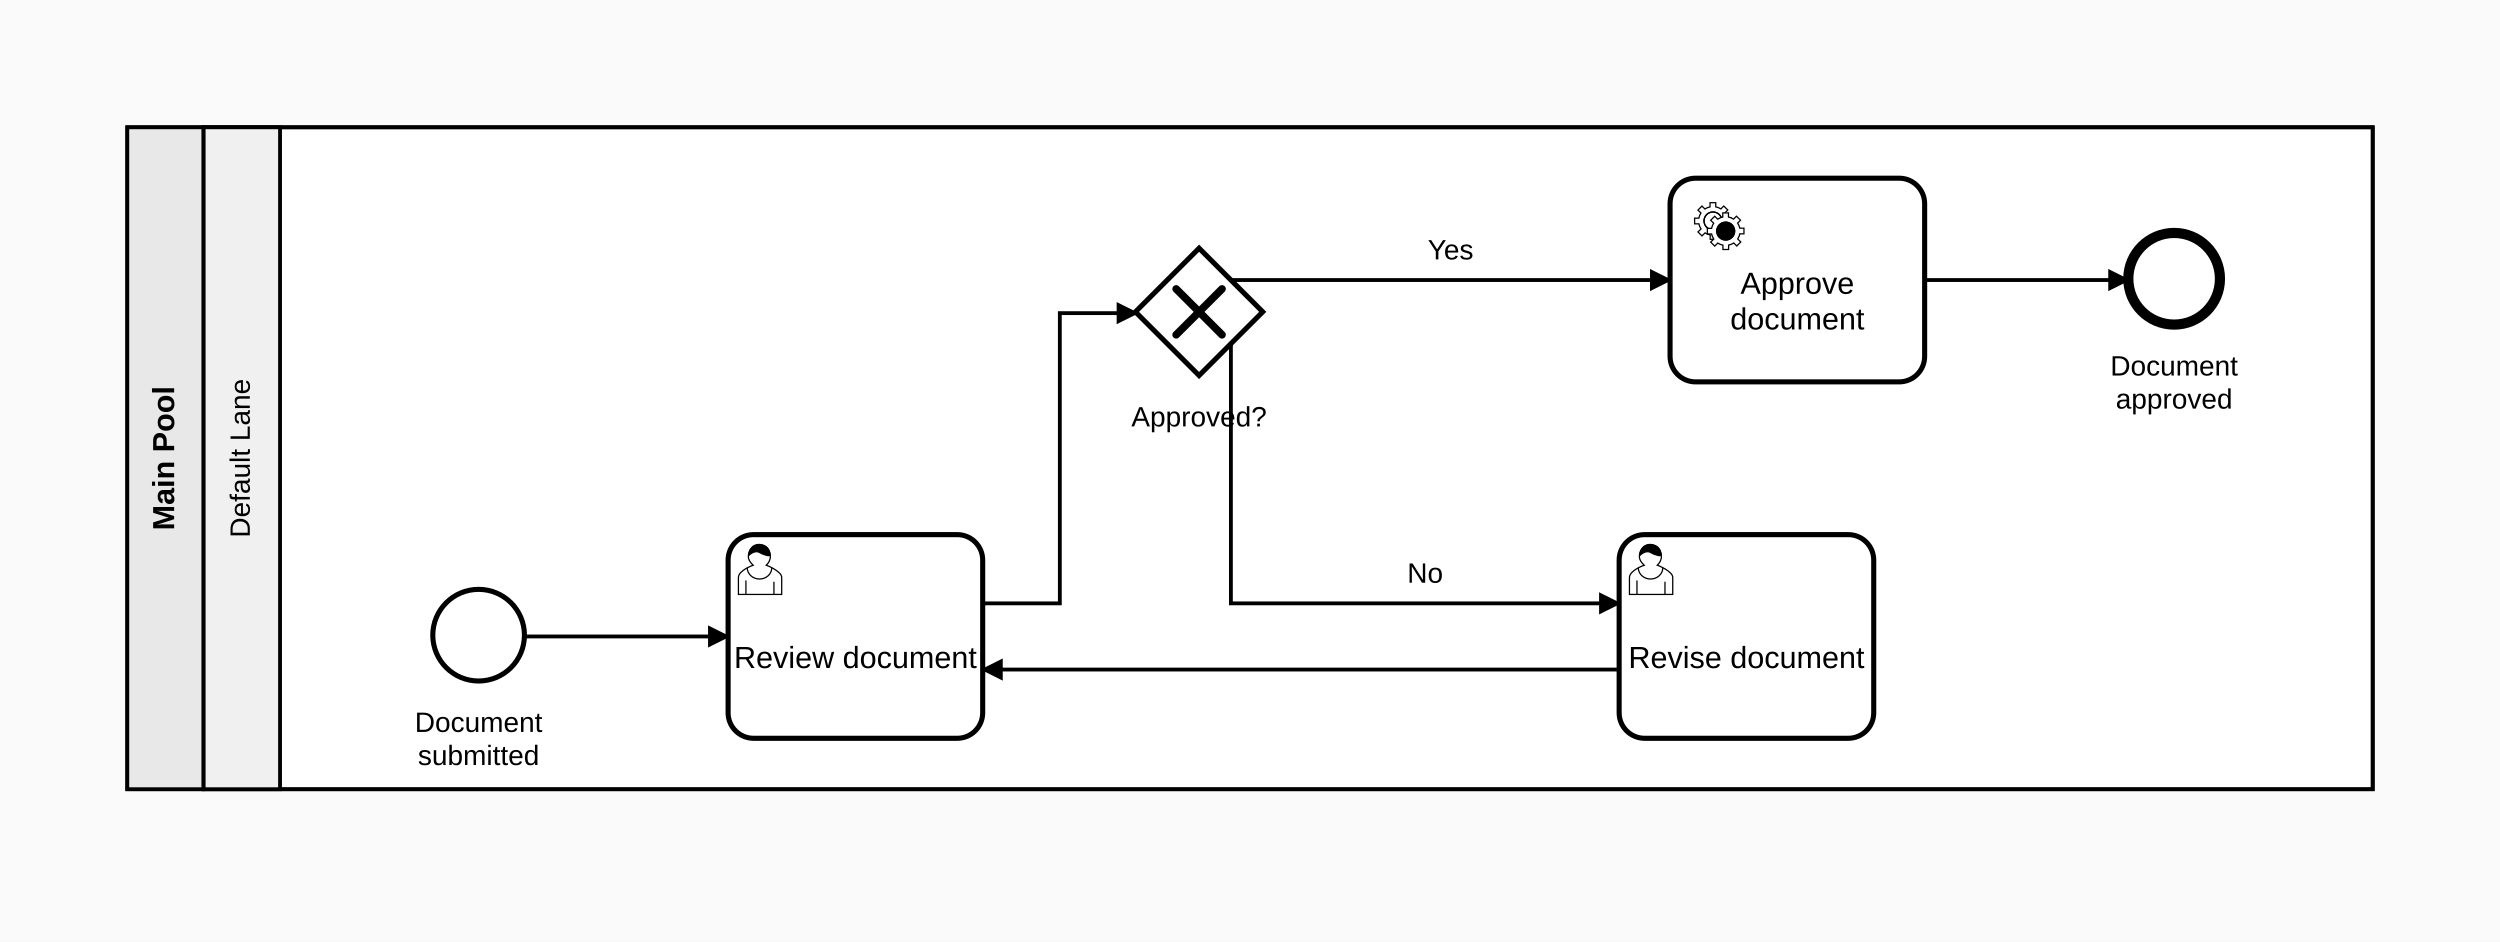
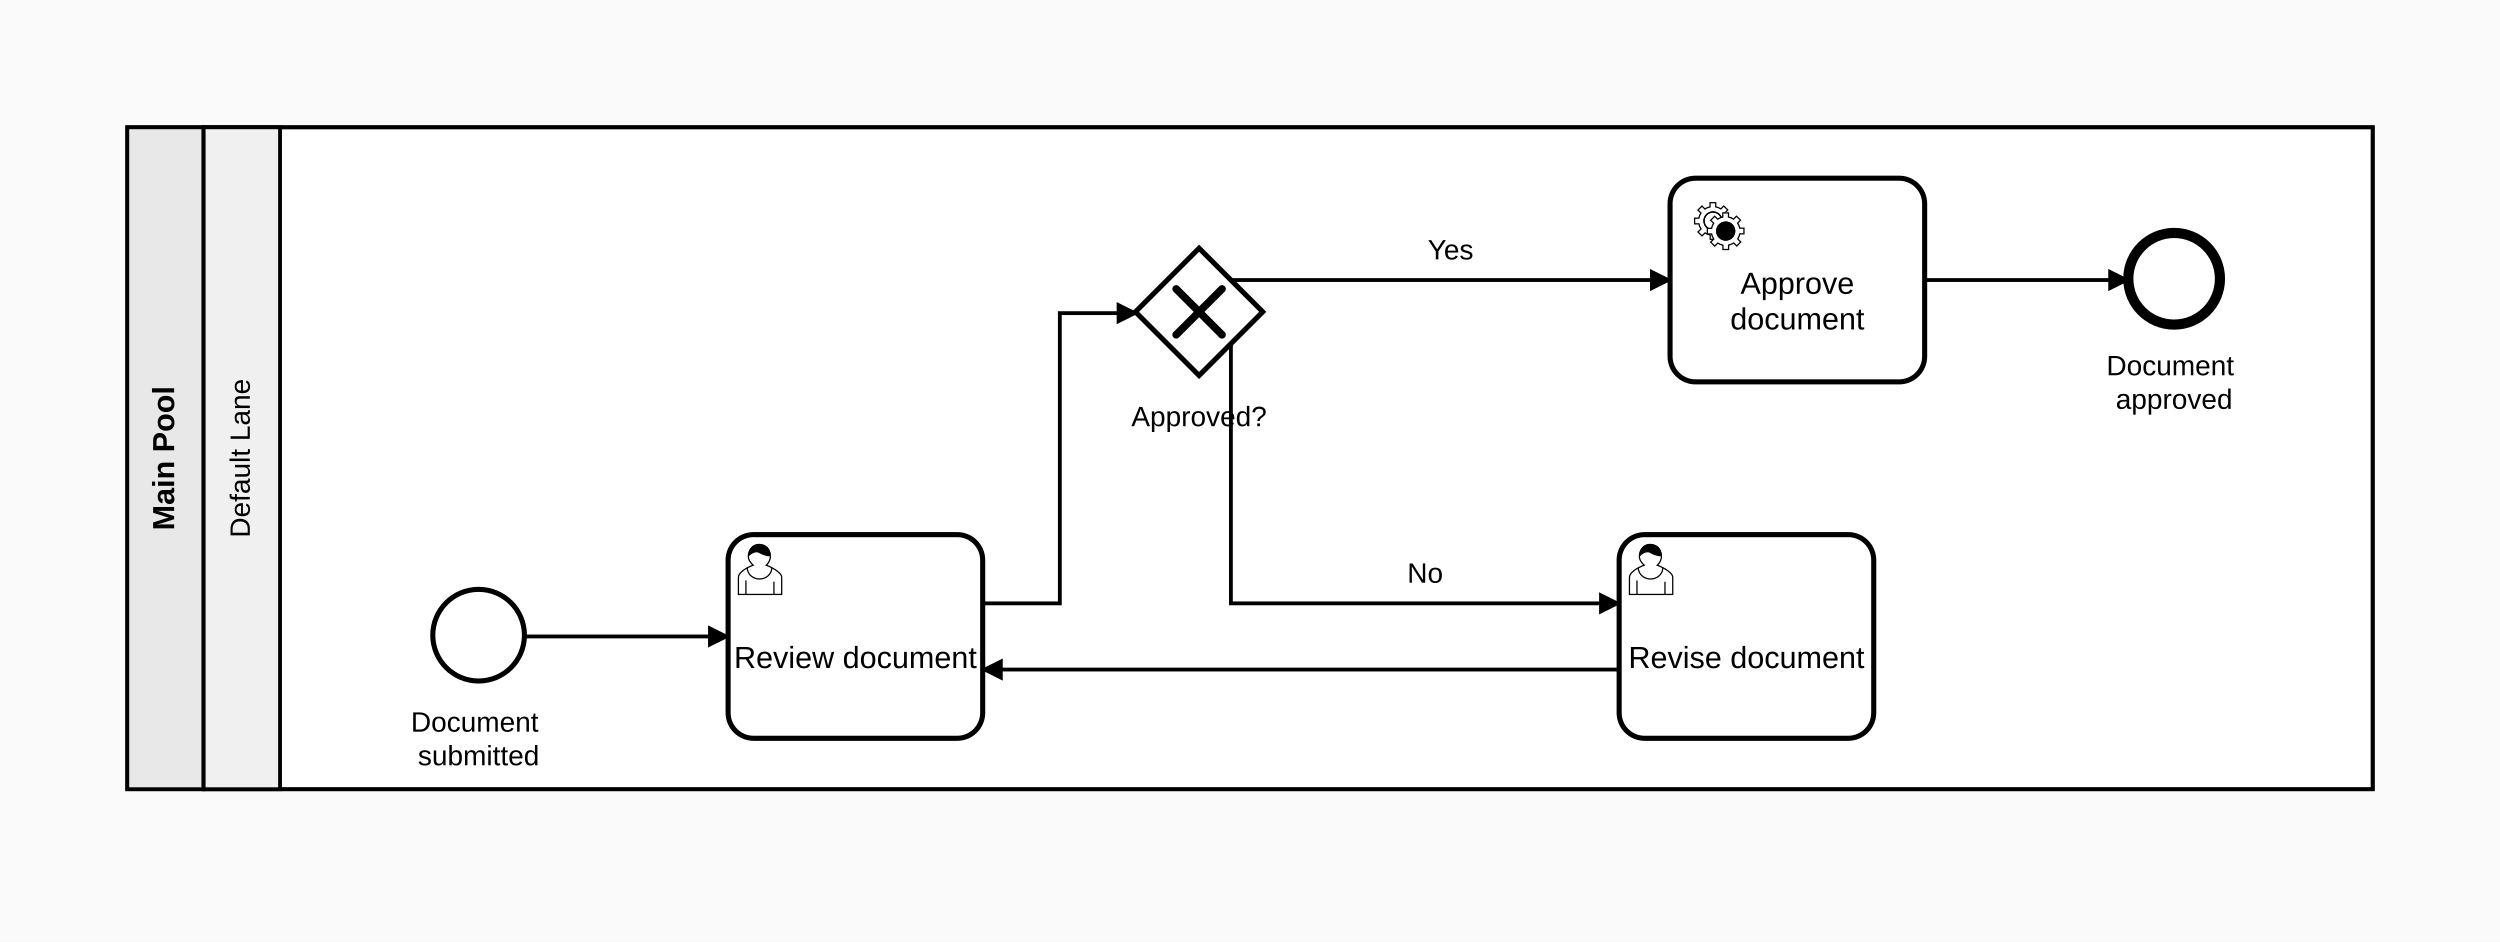
<svg xmlns="http://www.w3.org/2000/svg" width="982" height="370" viewBox="0 0 982 370" font-family="Arial, sans-serif">
  <defs>
    <marker id="seq-end" viewBox="0 0 20 20" refX="11" refY="10" markerWidth="10" markerHeight="10" orient="auto">
      <path d="M 1 5 L 11 10 L 1 15 Z" fill="#000000" stroke="#000000" stroke-width="1" />
    </marker>
    <marker id="seq-default-src" viewBox="0 0 20 20" refX="6" refY="10" markerWidth="10" markerHeight="10" orient="auto">
      <path d="M 6 3 L 10 17" stroke="#000000" stroke-width="1.5" />
    </marker>
    <marker id="seq-conditional-src" viewBox="0 0 20 20" refX="1" refY="10" markerWidth="12" markerHeight="12" orient="auto">
      <path d="M 1 10 L 8 6 L 15 10 L 8 14 Z" fill="#ffffff" stroke="#000000" stroke-width="1" />
    </marker>
    <marker id="msg-start" viewBox="0 0 20 20" refX="6" refY="6" markerWidth="20" markerHeight="20" orient="auto">
      <circle cx="6" cy="6" r="3.5" fill="#ffffff" stroke="#000000" stroke-width="1" />
    </marker>
    <marker id="msg-end" viewBox="0 0 20 20" refX="8.5" refY="5" markerWidth="20" markerHeight="20" orient="auto">
      <path d="m 1 5 l 0 -3 l 7 3 l -7 3 z" fill="#ffffff" stroke="#000000" stroke-width="1" stroke-linecap="butt" />
    </marker>
    <marker id="assoc-end" viewBox="0 0 20 20" refX="11" refY="10" markerWidth="10" markerHeight="10" orient="auto">
      <path d="M 1 5 L 11 10 L 1 15" fill="none" stroke="#000000" stroke-width="1.5" />
    </marker>
  </defs>
  <rect width="982" height="370" fill="#fafafa" />
  <rect x="50" y="50" width="882" height="260" fill="#ffffff" stroke="#000000" stroke-width="1.5" />
  <rect x="50" y="50" width="30" height="260" fill="#e8e8e8" stroke="#000000" stroke-width="1.5" />
  <text x="65" y="180" text-anchor="middle" dominant-baseline="middle" font-size="12" font-weight="bold" fill="#000000" transform="rotate(-90,65,180)">Main Pool</text>
  <rect x="80" y="50" width="852" height="260" fill="#ffffff" fill-opacity="0.25" stroke="#000000" stroke-width="1.5" />
  <rect x="80" y="50" width="30" height="260" fill="#f0f0f0" stroke="#000000" stroke-width="1.5" />
  <text x="95" y="180" text-anchor="middle" dominant-baseline="middle" font-size="11" fill="#000000" transform="rotate(-90,95,180)">Default Lane</text>
  <path d="M 206 250 L 286 250" stroke="#000000" stroke-width="1.5" fill="none" marker-end="url(#seq-end)" />
  <path d="M 386 237 L 416.3 237 L 416.3 123 L 446.5 123" stroke="#000000" stroke-width="1.5" fill="none" marker-end="url(#seq-end)" />
  <path d="M 483.5 110 L 656 110" stroke="#000000" stroke-width="1.5" fill="none" marker-end="url(#seq-end)" />
  <text text-anchor="middle" font-size="11" fill="#000000">
    <tspan x="569.8" y="101.9">Yes</tspan>
  </text>
  <path d="M 483.5 135 L 483.5 237 L 636 237" stroke="#000000" stroke-width="1.5" fill="none" marker-end="url(#seq-end)" />
  <text text-anchor="middle" font-size="11" fill="#000000">
    <tspan x="559.8" y="228.9">No</tspan>
  </text>
  <path d="M 636 263 L 386 263" stroke="#000000" stroke-width="1.5" fill="none" marker-end="url(#seq-end)" />
  <path d="M 756 110 L 836 110" stroke="#000000" stroke-width="1.5" fill="none" marker-end="url(#seq-end)" />
  <circle cx="188" cy="249.5" r="18" fill="#ffffff" fill-opacity="0.95" stroke="#000000" stroke-width="2" />
-   <text x="188" y="287.5" text-anchor="middle" font-size="11" fill="#000000">Document</text>
-   <text x="188" y="300.5" text-anchor="middle" font-size="11" fill="#000000">submitted</text>
+   <text text-anchor="middle" font-size="11" fill="#000000">
+     <tspan x="188" y="287.4">Document</tspan>
+     <tspan x="188" y="300.6">submitted</tspan>
+   </text>
  <rect x="286" y="210" width="100" height="80" rx="10" ry="10" fill="#ffffff" fill-opacity="0.95" stroke="#000000" stroke-width="2" />
  <g>
    <path d="m 301,222 c 0.909,-0.845 1.594,-2.049 1.594,-3.385 0,-2.554 -1.805,-4.622 -4.357,-4.622 -2.552,0 -4.288,2.068 -4.288,4.622 0,1.348 0.974,2.562 1.896,3.405 -0.529,0.187 -5.669,2.097 -5.794,4.756 v 6.718 h 17 v -6.718 c 0,-2.298 -5.528,-4.595 -6.051,-4.776 z m -8,6 l 0,5.5 m 11,0 l 0,-5" fill="#ffffff" stroke="#000000" stroke-width="0.5" />
    <path d="m 303.162,223.009 c 0,2.447 -2.158,4.431 -4.821,4.431 -2.665,0 -4.822,-1.981 -4.822,-4.431" fill="none" stroke="#000000" stroke-width="0.5" />
    <path d="m 294.1,218.2 c 0,0 2.251,-2.358 4.274,-1.177 2.024,1.181 4.221,1.537 4.124,0.965 -0.098,-0.57 -0.117,-3.791 -4.191,-4.136 -3.575,0.001 -4.208,3.367 -4.207,4.348 z" fill="#000000" stroke="#000000" stroke-width="0.5" />
  </g>
  <text x="336" y="259" text-anchor="middle" dominant-baseline="middle" font-size="12" fill="#000000">Review document</text>
  <polygon points="471,97.5 496,122.5 471,147.5 446,122.5" fill="#ffffff" fill-opacity="0.95" stroke="#000000" stroke-width="2" />
  <line x1="462" y1="113.5" x2="480" y2="131.5" stroke="#000000" stroke-width="3" stroke-linecap="round" />
  <line x1="480" y1="113.5" x2="462" y2="131.5" stroke="#000000" stroke-width="3" stroke-linecap="round" />
-   <text x="471" y="167.5" text-anchor="middle" font-size="11" fill="#000000">Approved?</text>
+   <text text-anchor="middle" font-size="11" fill="#000000">
+     <tspan x="471" y="167.4">Approved?</tspan>
+   </text>
  <rect x="656" y="70" width="100" height="80" rx="10" ry="10" fill="#ffffff" fill-opacity="0.95" stroke="#000000" stroke-width="2" />
  <g>
    <path d="m 674,94 v -1.713 c 0.352,-0.071 0.704,-0.178 1.048,-0.321 0.344,-0.145 0.666,-0.321 0.966,-0.521 l 1.194,1.18 1.567,-1.577 -1.195,-1.18 c 0.403,-0.614 0.683,-1.299 0.825,-2.018 l 1.622,-0.01 v -2.22 l -1.637,0.01 c -0.073,-0.352 -0.178,-0.7 -0.324,-1.044 -0.145,-0.344 -0.321,-0.664 -0.523,-0.962 l 1.131,-1.136 -1.583,-1.563 -1.13,1.136 c -0.614,-0.401 -1.303,-0.681 -2.023,-0.822 l 0.009,-1.619 h -2.241 l 0.004,1.631 c -0.354,0.074 -0.705,0.18 -1.05,0.324 -0.344,0.144 -0.665,0.321 -0.964,0.52 l -1.17,-1.158 -1.567,1.579 1.168,1.157 c -0.403,0.613 -0.683,1.298 -0.825,2.017 l -1.659,0.003 v 2.222 l 1.672,-0.006 c 0.073,0.351 0.18,0.702 0.324,1.045 0.145,0.344 0.321,0.664 0.523,0.961 l -1.199,1.197 1.584,1.56 1.196,-1.193 c 0.614,0.403 1.303,0.682 2.023,0.823 l 0.001,1.699 h 2.227 z m 0.221,-3.996 c -1.789,0.75 -3.858,-0.093 -4.61,-1.874 -0.752,-1.783 0.091,-3.846 1.88,-4.596 1.788,-0.749 3.857,0.093 4.609,1.874 0.752,1.782 -0.091,3.846 -1.879,4.596 z" fill="#ffffff" stroke="#000000" stroke-width="0.5" />
    <path d="m 674.221,90.004 c -1.789,0.75 -3.858,-0.093 -4.61,-1.874 -0.752,-1.783 0.091,-3.846 1.88,-4.596 1.788,-0.749 3.857,0.093 4.609,1.874 0.752,1.782 -0.091,3.846 -1.879,4.596 z" fill="none" stroke="#000000" stroke-width="0.5" />
    <path d="m 679,98 v -1.713 c 0.352,-0.071 0.704,-0.178 1.048,-0.321 0.344,-0.145 0.666,-0.321 0.966,-0.521 l 1.194,1.18 1.567,-1.577 -1.195,-1.18 c 0.403,-0.614 0.683,-1.299 0.825,-2.018 l 1.622,-0.01 v -2.22 l -1.637,0.01 c -0.073,-0.352 -0.178,-0.7 -0.324,-1.044 -0.145,-0.344 -0.321,-0.664 -0.523,-0.962 l 1.131,-1.136 -1.583,-1.563 -1.13,1.136 c -0.614,-0.401 -1.303,-0.681 -2.023,-0.822 l 0.009,-1.619 h -2.241 l 0.004,1.631 c -0.354,0.074 -0.705,0.18 -1.05,0.324 -0.344,0.144 -0.665,0.321 -0.964,0.52 l -1.17,-1.158 -1.567,1.579 1.168,1.157 c -0.403,0.613 -0.683,1.298 -0.825,2.017 l -1.659,0.003 v 2.222 l 1.672,-0.006 c 0.073,0.351 0.18,0.702 0.324,1.045 0.145,0.344 0.321,0.664 0.523,0.961 l -1.199,1.197 1.584,1.56 1.196,-1.193 c 0.614,0.403 1.303,0.682 2.023,0.823 l 0.001,1.699 h 2.227 z m 0.221,-3.996 c -1.789,0.75 -3.858,-0.093 -4.61,-1.874 -0.752,-1.783 0.091,-3.846 1.88,-4.596 1.788,-0.749 3.857,0.093 4.609,1.874 0.752,1.782 -0.091,3.846 -1.879,4.596 z" fill="#ffffff" stroke="#000000" stroke-width="0.5" />
    <path d="m 679.221,94.004 c -1.789,0.75 -3.858,-0.093 -4.61,-1.874 -0.752,-1.783 0.091,-3.846 1.88,-4.596 1.788,-0.749 3.857,0.093 4.609,1.874 0.752,1.782 -0.091,3.846 -1.879,4.596 z" fill="#000000" stroke="#000000" stroke-width="0.5" />
  </g>
  <text x="706" y="112" text-anchor="middle" dominant-baseline="middle" font-size="12" fill="#000000">Approve</text>
  <text x="706" y="126" text-anchor="middle" dominant-baseline="middle" font-size="12" fill="#000000">document</text>
  <rect x="636" y="210" width="100" height="80" rx="10" ry="10" fill="#ffffff" fill-opacity="0.95" stroke="#000000" stroke-width="2" />
  <g>
    <path d="m 651,222 c 0.909,-0.845 1.594,-2.049 1.594,-3.385 0,-2.554 -1.805,-4.622 -4.357,-4.622 -2.552,0 -4.288,2.068 -4.288,4.622 0,1.348 0.974,2.562 1.896,3.405 -0.529,0.187 -5.669,2.097 -5.794,4.756 v 6.718 h 17 v -6.718 c 0,-2.298 -5.528,-4.595 -6.051,-4.776 z m -8,6 l 0,5.5 m 11,0 l 0,-5" fill="#ffffff" stroke="#000000" stroke-width="0.5" />
    <path d="m 653.162,223.009 c 0,2.447 -2.158,4.431 -4.821,4.431 -2.665,0 -4.822,-1.981 -4.822,-4.431" fill="none" stroke="#000000" stroke-width="0.5" />
    <path d="m 644.1,218.2 c 0,0 2.251,-2.358 4.274,-1.177 2.024,1.181 4.221,1.537 4.124,0.965 -0.098,-0.57 -0.117,-3.791 -4.191,-4.136 -3.575,0.001 -4.208,3.367 -4.207,4.348 z" fill="#000000" stroke="#000000" stroke-width="0.5" />
  </g>
  <text x="686" y="259" text-anchor="middle" dominant-baseline="middle" font-size="12" fill="#000000">Revise document</text>
  <circle cx="854" cy="109.5" r="18" fill="#ffffff" fill-opacity="0.95" stroke="#000000" stroke-width="4" />
-   <text x="854" y="147.5" text-anchor="middle" font-size="11" fill="#000000">Document</text>
-   <text x="854" y="160.5" text-anchor="middle" font-size="11" fill="#000000">approved</text>
+   <text text-anchor="middle" font-size="11" fill="#000000">
+     <tspan x="854" y="147.4">Document</tspan>
+     <tspan x="854" y="160.6">approved</tspan>
+   </text>
</svg>
